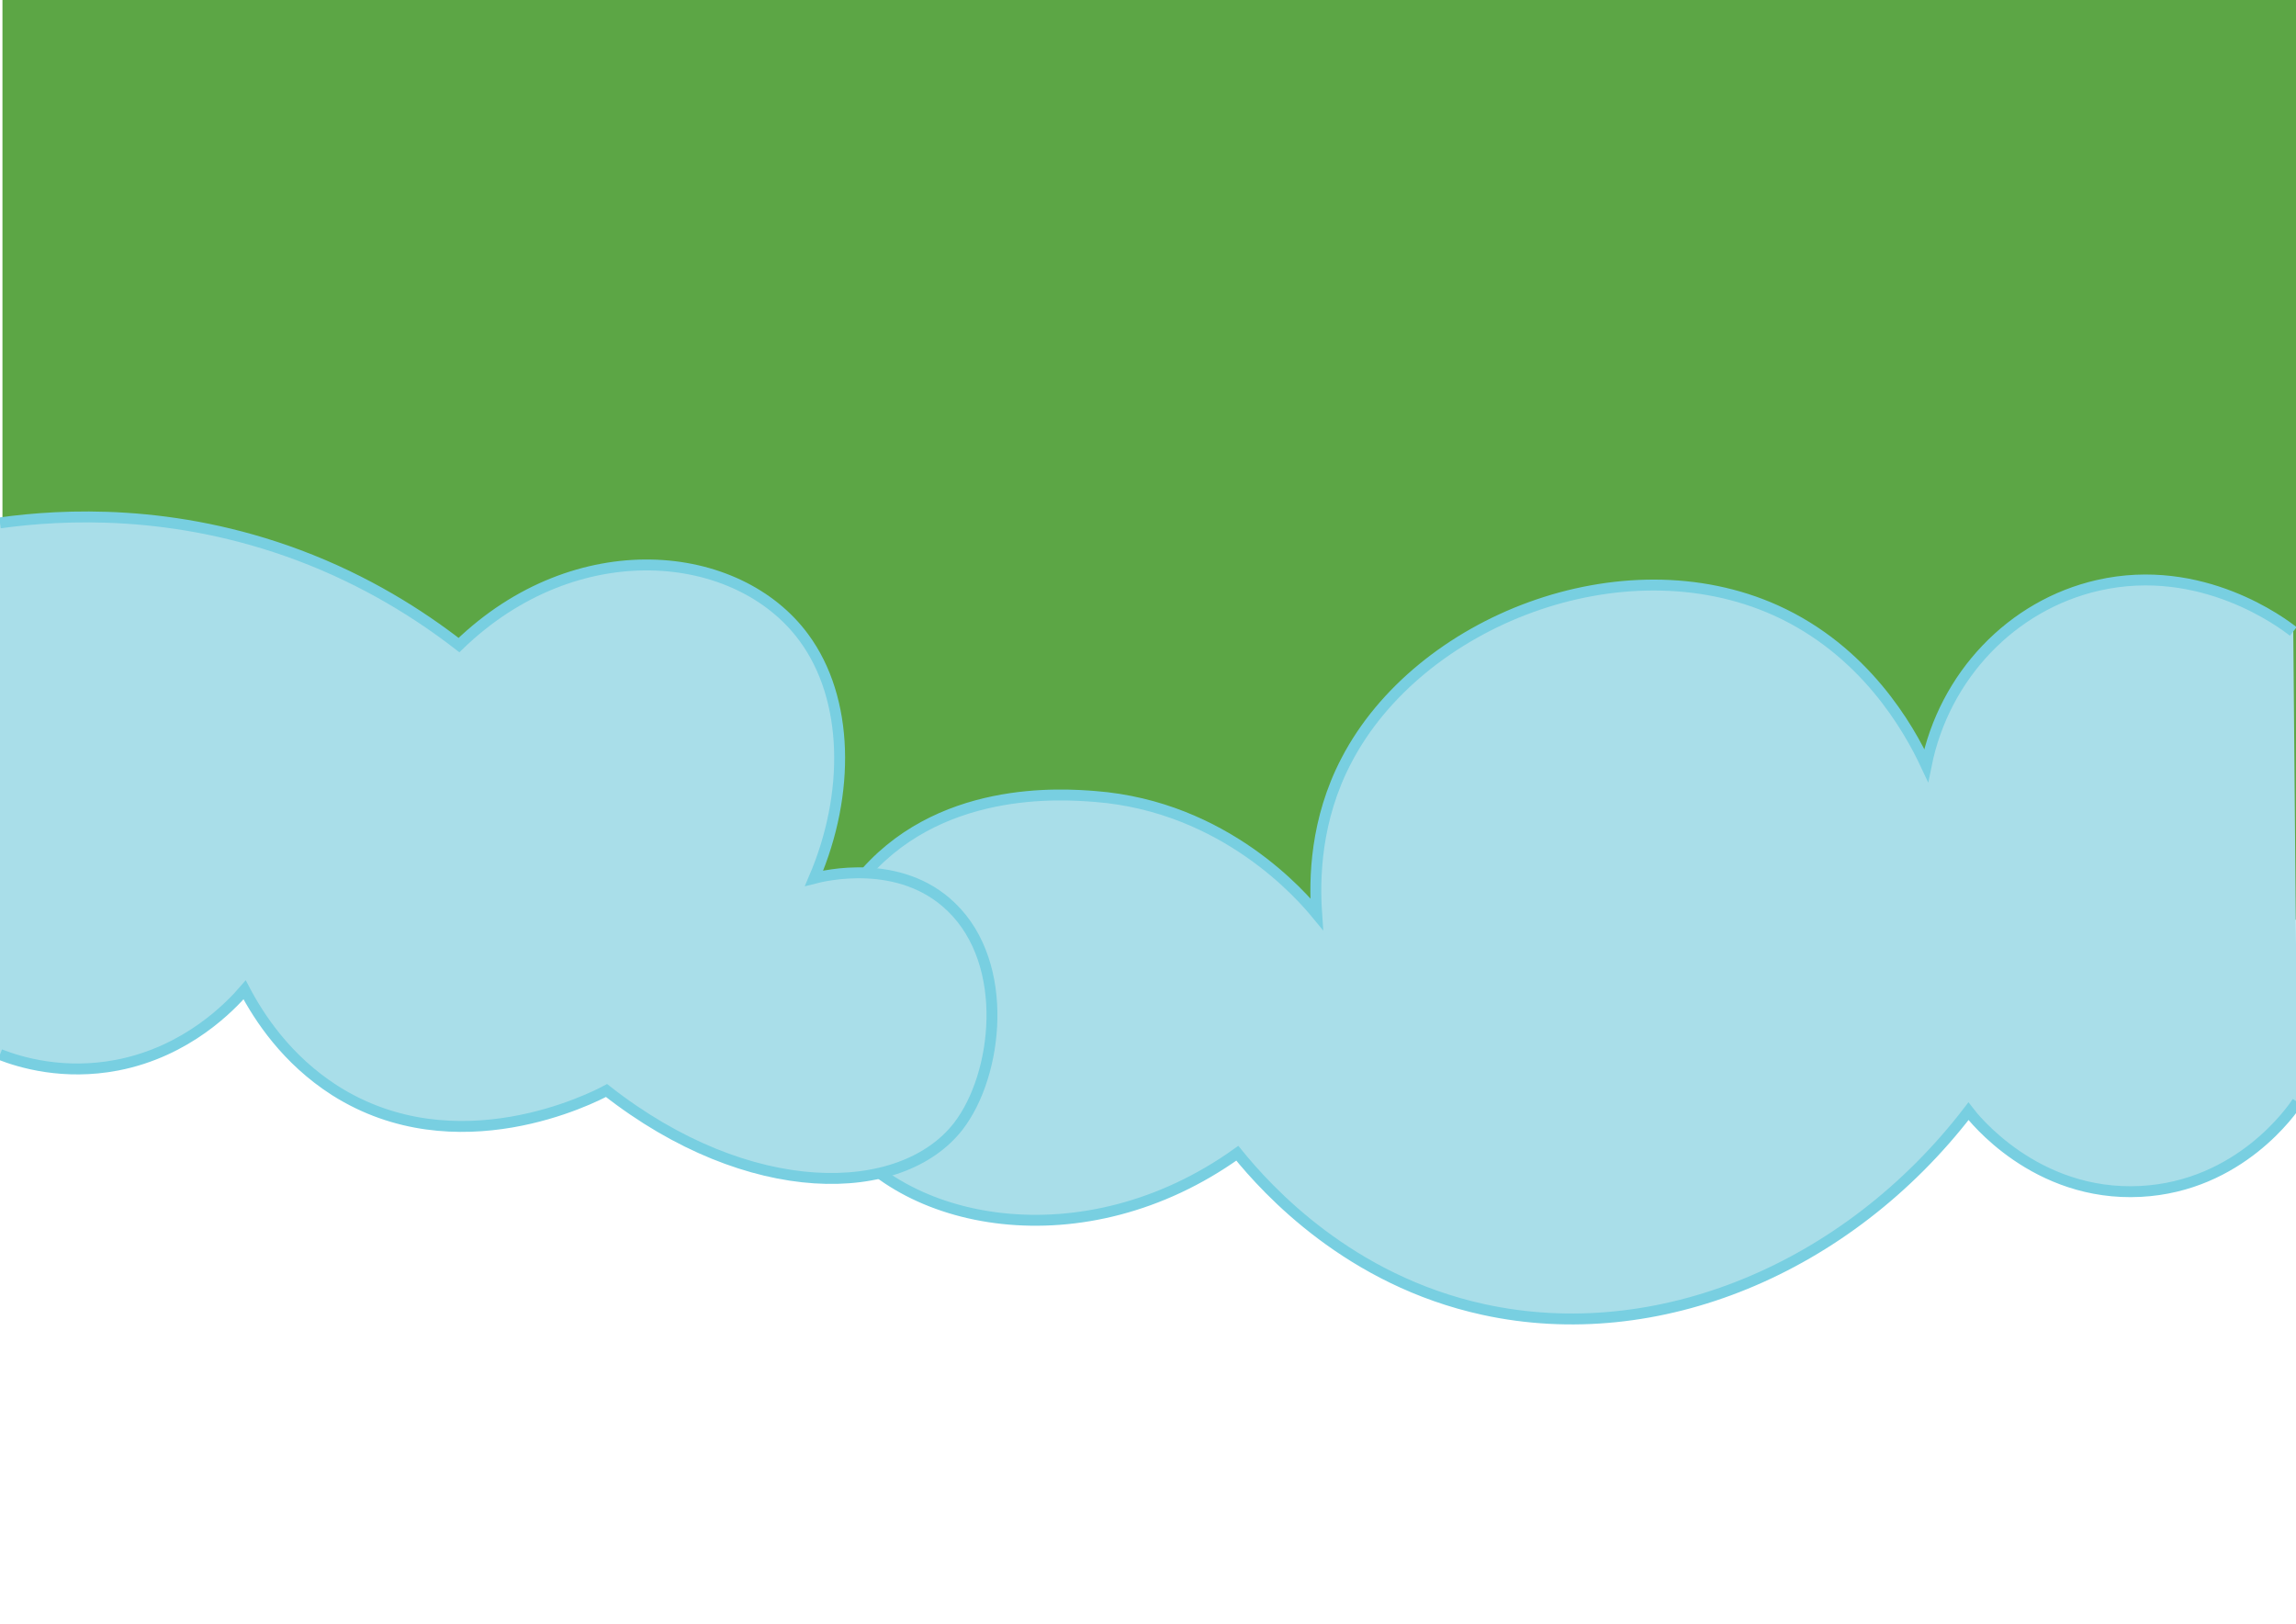
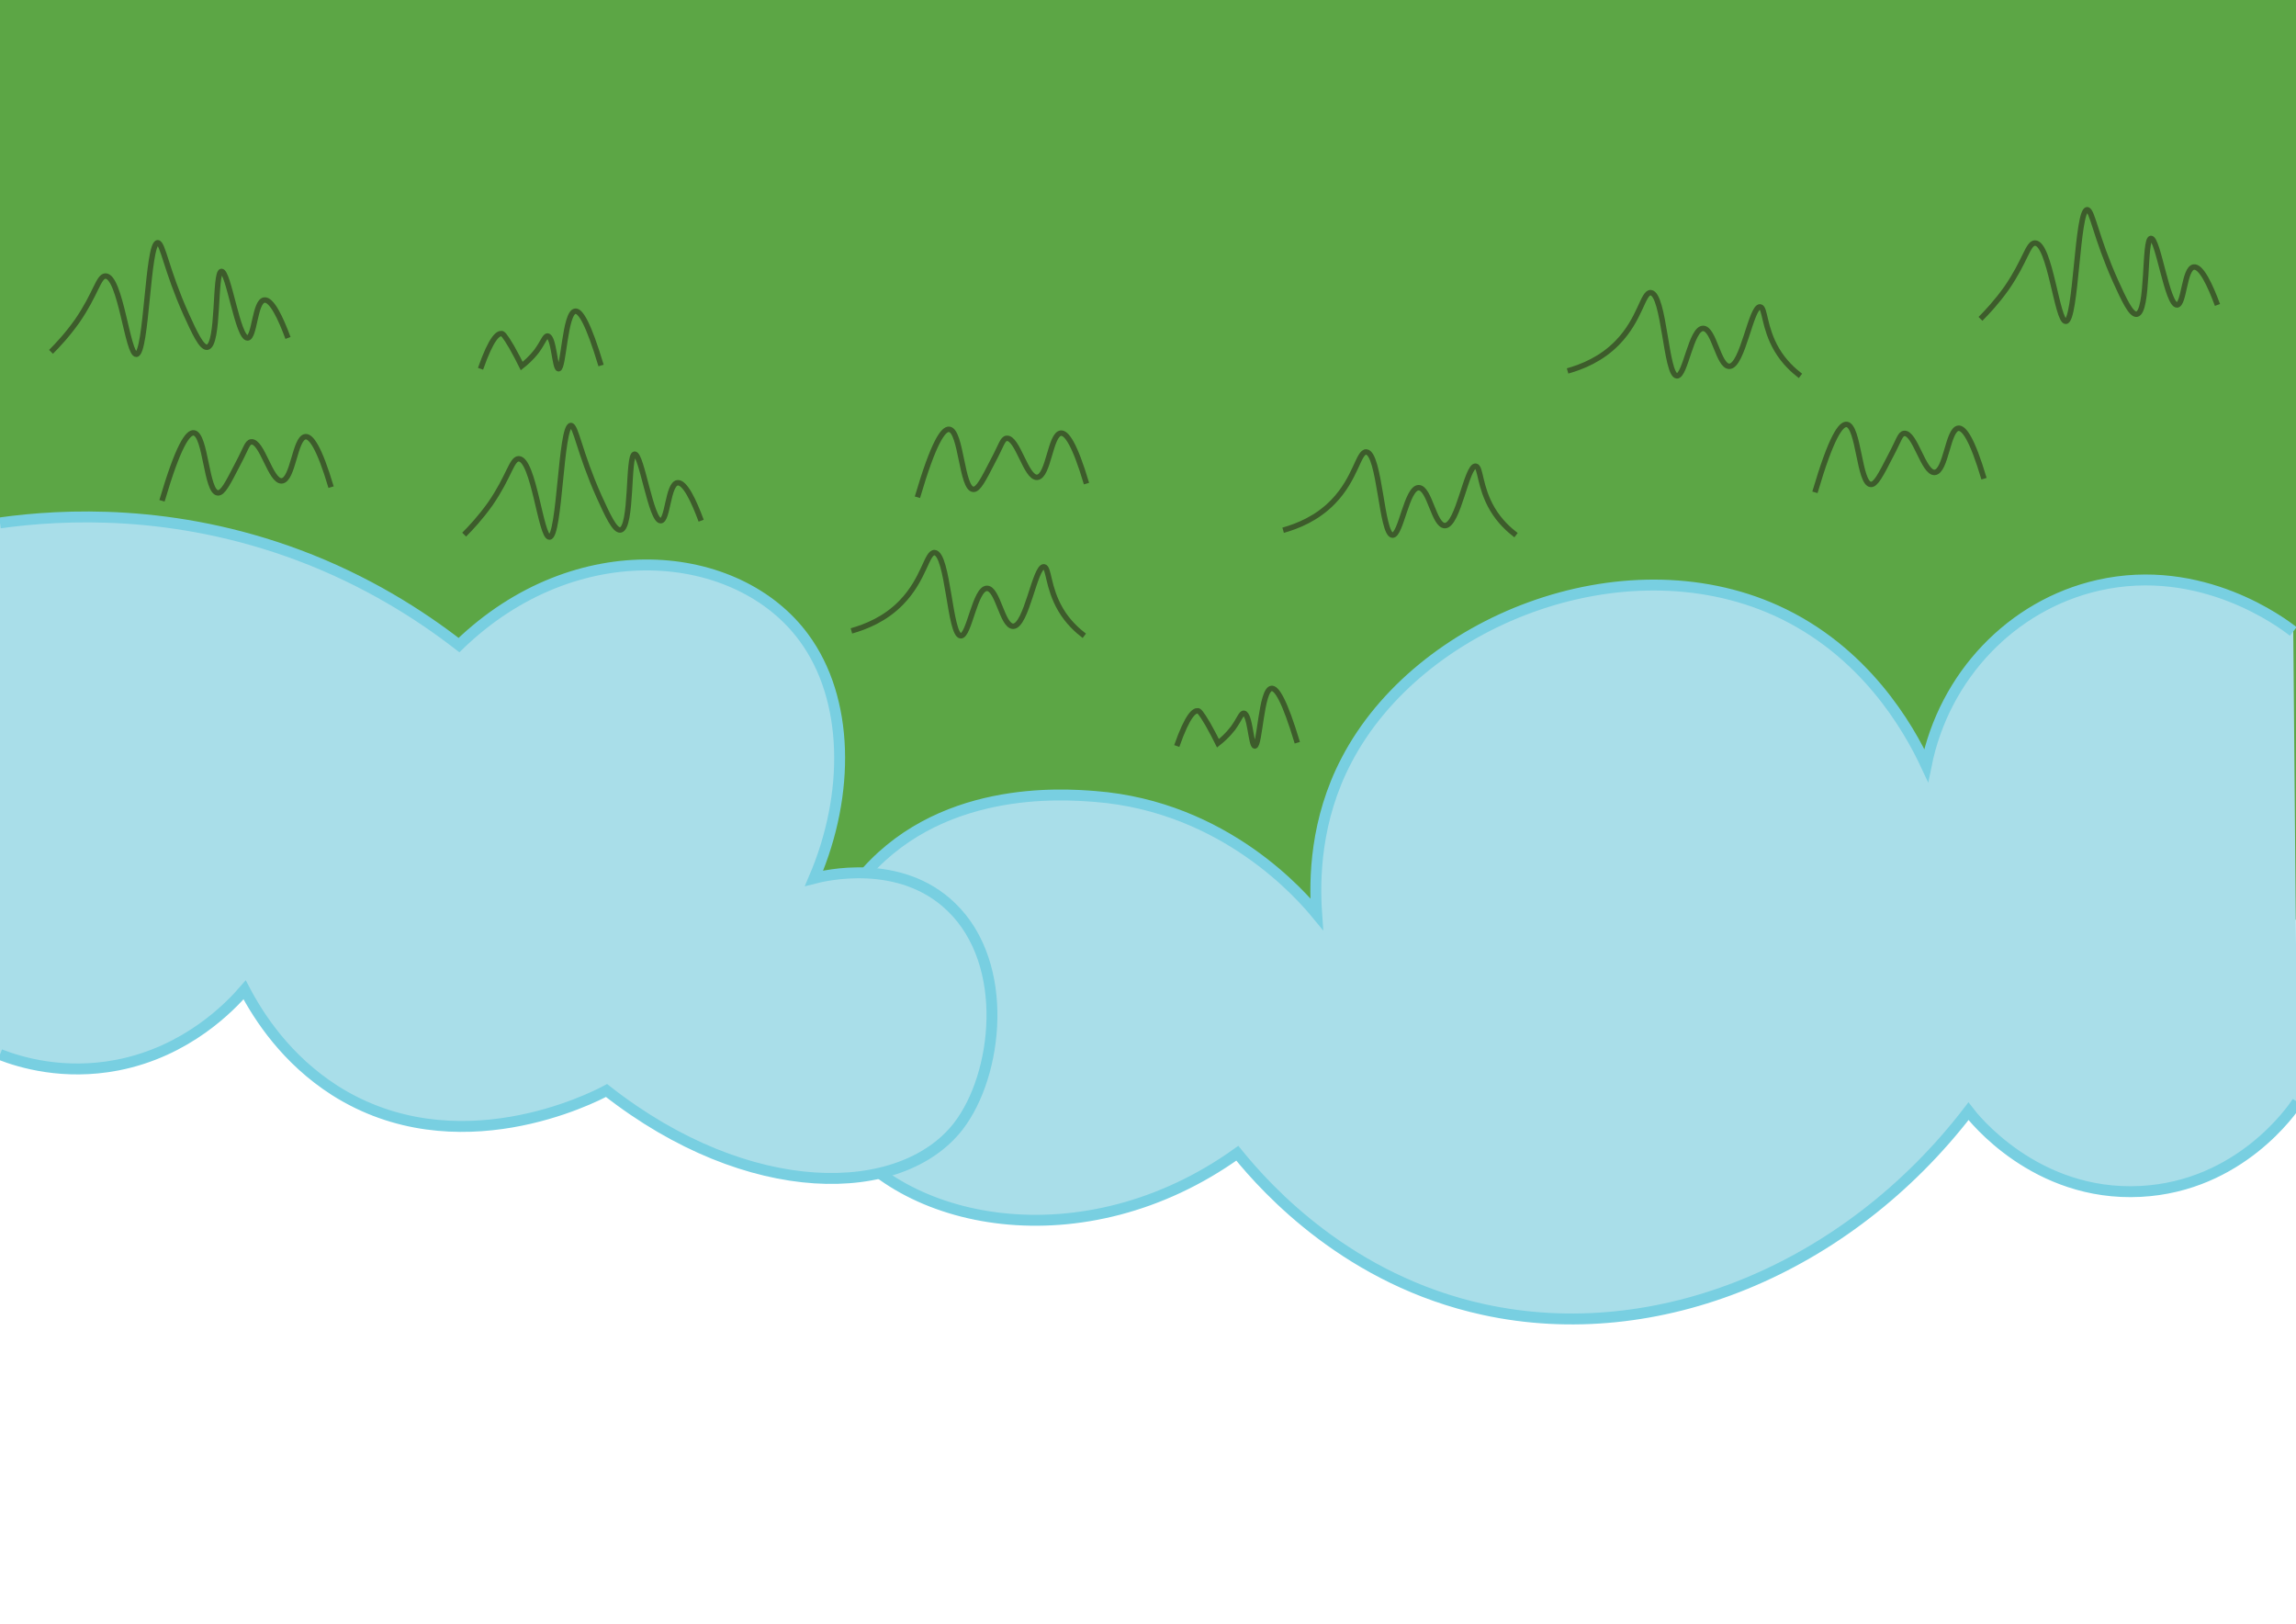
<svg xmlns="http://www.w3.org/2000/svg" version="1.1" id="Layer_1" x="0px" y="0px" viewBox="0 0 841.9 595.3" style="enable-background:new 0 0 841.9 595.3;" xml:space="preserve">
  <style type="text/css">
	.st0{fill:#5CA645;stroke:#5CA645;stroke-width:4;stroke-miterlimit:10;}
	.st1{fill:#A9DEE9;stroke:#78CFE1;stroke-width:4;stroke-miterlimit:10;}
+ 	.st2{fill:none;stroke:#3D5C2B;stroke-width:2;stroke-miterlimit:10;}
+ 	.st3{fill:#5CA645;stroke:#3D5C2B;stroke-width:2;stroke-miterlimit:10;}
</style>
-   <rect x="2.9" y="1.7" class="st0" width="837" height="333.5" />
+   <rect x="-0.8" y="1.7" class="st0" width="840.7" height="333.5" />
  <path class="st1" d="M840.9,231.5c-3.7-2.9-33.5-25.6-71.6-16.9c-31.6,7.2-56.4,33.2-63,66c-6.5-13.9-22.6-42.1-55.1-56.8  c-56.3-25.4-130.9,3.9-157.5,55c-11.4,21.8-11.8,43.3-10.9,56.3c-5.2-6.3-33.4-39.4-81.3-43.1c-11.7-0.9-58.2-4.5-86.6,31  c-20.7,25.9-25,64.1-8.8,89.7c23.4,37.1,91.4,50.3,147.6,10.1c11.1,13.7,41.1,46.6,90.3,57.3c63.6,13.9,133.3-14.8,177.8-72.7  c1.6,2.1,24.4,31.4,63.1,29.4c36.4-1.9,55.6-29.9,57.5-32.8" />
  <path class="st1" d="M0,191.7c23.1-3.2,63.6-5.3,109.4,11.8c25.1,9.4,44.7,22,58.9,33c43.1-41.7,102.3-35.7,126.5-2.7  c16.5,22.4,17,57.2,3.7,88.2c3.5-0.9,31.5-7.8,50.4,10.6c21.7,21,17,61.5,2.5,80.3c-20.9,26.9-76.6,28-129-13.1  c-4.8,2.6-55,28.3-99.6,0c-17.7-11.3-27.8-26.8-33.1-36.9c-5.1,5.9-20.9,22.6-46.7,27.6c-19.7,3.8-35.6-1-43-3.9" />
+   <path class="st2" d="M574.8,136c5.3-1.5,12.4-4.3,18.3-10.4c8.4-8.6,9.3-18.5,12.2-18.3c5,0.4,5.5,30.3,9.6,30.5  c3.1,0.1,5.2-17.4,9.6-17.4c4,0,5.6,13.9,9.6,13.9c4.9,0,8-22.1,11.3-21.8c1.9,0.2,1.3,7.5,6.1,15.7c2.7,4.6,6.2,7.7,8.7,9.6" />
+   <path class="st2" d="M59.4,183.6c6-20.4,9.5-25.2,11.7-24.9c4.4,0.6,4.5,21.8,8.8,22c1.8,0.1,3.6-3.4,7.2-10.4c3.2-6,3.5-8.1,5-8.3  c4-0.5,7.1,14.6,11.2,14.3c4.2-0.3,4.8-15.8,8.7-16.2c2-0.2,5,3.7,9.4,18.5" />
+   <path class="st2" d="M176.2,135.2c4.1-11.7,6.5-13,7.7-12.9c0.4,0,1,0.3,3.7,4.9c1.6,2.8,2.8,5.2,3.7,7c1.4-1.1,3.5-2.9,5.5-5.5  c2.4-3.3,3-5.6,4-5.5c2.3,0.2,2.6,11.9,4,12c1.9,0.1,2.3-20.6,6.1-21.1c1.9-0.3,4.8,4.3,9.5,19.9" />
+   <path class="st2" d="M431.5,273.5c4.1-11.7,6.5-13,7.7-12.9c0.4,0,1,0.3,3.7,4.9c1.6,2.8,2.8,5.2,3.7,7c1.4-1.1,3.5-2.9,5.5-5.5  c2.4-3.3,3-5.6,4-5.5c2.3,0.2,2.6,11.9,4,12c1.9,0.1,2.3-20.6,6.1-21.1c1.9-0.3,4.8,4.3,9.5,19.9" />
+   <path class="st2" d="M312.2,231.3c5.3-1.5,12.4-4.3,18.3-10.4c8.4-8.6,9.3-18.5,12.2-18.3c5,0.4,5.5,30.3,9.6,30.5  c3.1,0.1,5.2-17.4,9.6-17.4c4,0,5.6,13.9,9.6,13.9c4.9,0,8-22.1,11.3-21.8c1.9,0.2,1.3,7.5,6.1,15.7c2.7,4.6,6.2,7.7,8.7,9.6" />
+   <path class="st2" d="M470.5,194.4c5.3-1.5,12.4-4.3,18.3-10.4c8.4-8.6,9.3-18.5,12.2-18.3c5,0.4,5.5,30.3,9.6,30.5  c3.1,0.1,5.2-17.4,9.6-17.4c4,0,5.6,13.9,9.6,13.9c4.9,0,8-22.1,11.3-21.8c1.9,0.2,1.3,7.5,6.1,15.7c2.7,4.6,6.2,7.7,8.7,9.6" />
+   <path class="st2" d="M336.4,182.3c6-20.4,9.5-25.2,11.7-24.9c4.4,0.6,4.5,21.8,8.8,22c1.8,0.1,3.6-3.4,7.2-10.4c3.2-6,3.5-8.1,5-8.3  c4-0.5,7.1,14.6,11.2,14.3c4.2-0.3,4.8-15.8,8.7-16.2c2-0.2,5,3.7,9.4,18.5" />
+   <path class="st2" d="M170.2,196c2.3-2.3,5.9-6.1,9.6-11.3c6.9-10,7.8-16.5,10.4-16.5c5.5,0,8.1,28.9,11.3,28.7  c3.8-0.2,4.1-40.7,7.8-40.9c1.9-0.1,3.1,9.8,10.4,26.1c3.1,6.8,5.7,12.5,7.8,12.2c4.4-0.7,2.6-27.6,5.2-27.8  c2.6-0.2,6,24.6,9.6,24.4c2.6-0.2,2.6-13.4,6.1-13.9c2.7-0.4,6,6.6,8.7,13.9" />
+   <path class="st2" d="M18.7,129c2.3-2.3,5.9-6.1,9.6-11.3c6.9-10,7.8-16.5,10.4-16.5c5.5,0,8.1,28.9,11.3,28.7  c3.8-0.2,4.1-40.7,7.8-40.9c1.9-0.1,3.1,9.8,10.4,26.1c3.1,6.8,5.7,12.5,7.8,12.2c4.4-0.7,2.6-27.6,5.2-27.8  c2.6-0.2,6,24.6,9.6,24.4c2.6-0.2,2.6-13.4,6.1-13.9c2.7-0.4,6,6.6,8.7,13.9" />
+   <path class="st2" d="M726.2,116.9c2.3-2.3,5.9-6.1,9.6-11.3c6.9-10,7.8-16.5,10.4-16.5c5.5,0,8.1,28.9,11.3,28.7  c3.8-0.2,4.1-40.7,7.8-40.9c1.9-0.1,3.1,9.8,10.4,26.1c3.1,6.8,5.7,12.5,7.8,12.2c4.4-0.7,2.6-27.6,5.2-27.8  c2.6-0.2,6,24.6,9.6,24.4c2.6-0.2,2.6-13.4,6.1-13.9c2.7-0.4,6,6.6,8.7,13.9" />
+   <path class="st3" d="M665.5,180.5c6-20.4,9.5-25.2,11.7-24.9c4.4,0.6,4.5,21.8,8.8,22c1.8,0.1,3.6-3.4,7.2-10.4c3.2-6,3.5-8.1,5-8.3  c4-0.5,7.1,14.6,11.2,14.3c4.2-0.3,4.8-15.8,8.7-16.2c2-0.2,5,3.7,9.4,18.5" />
</svg>
